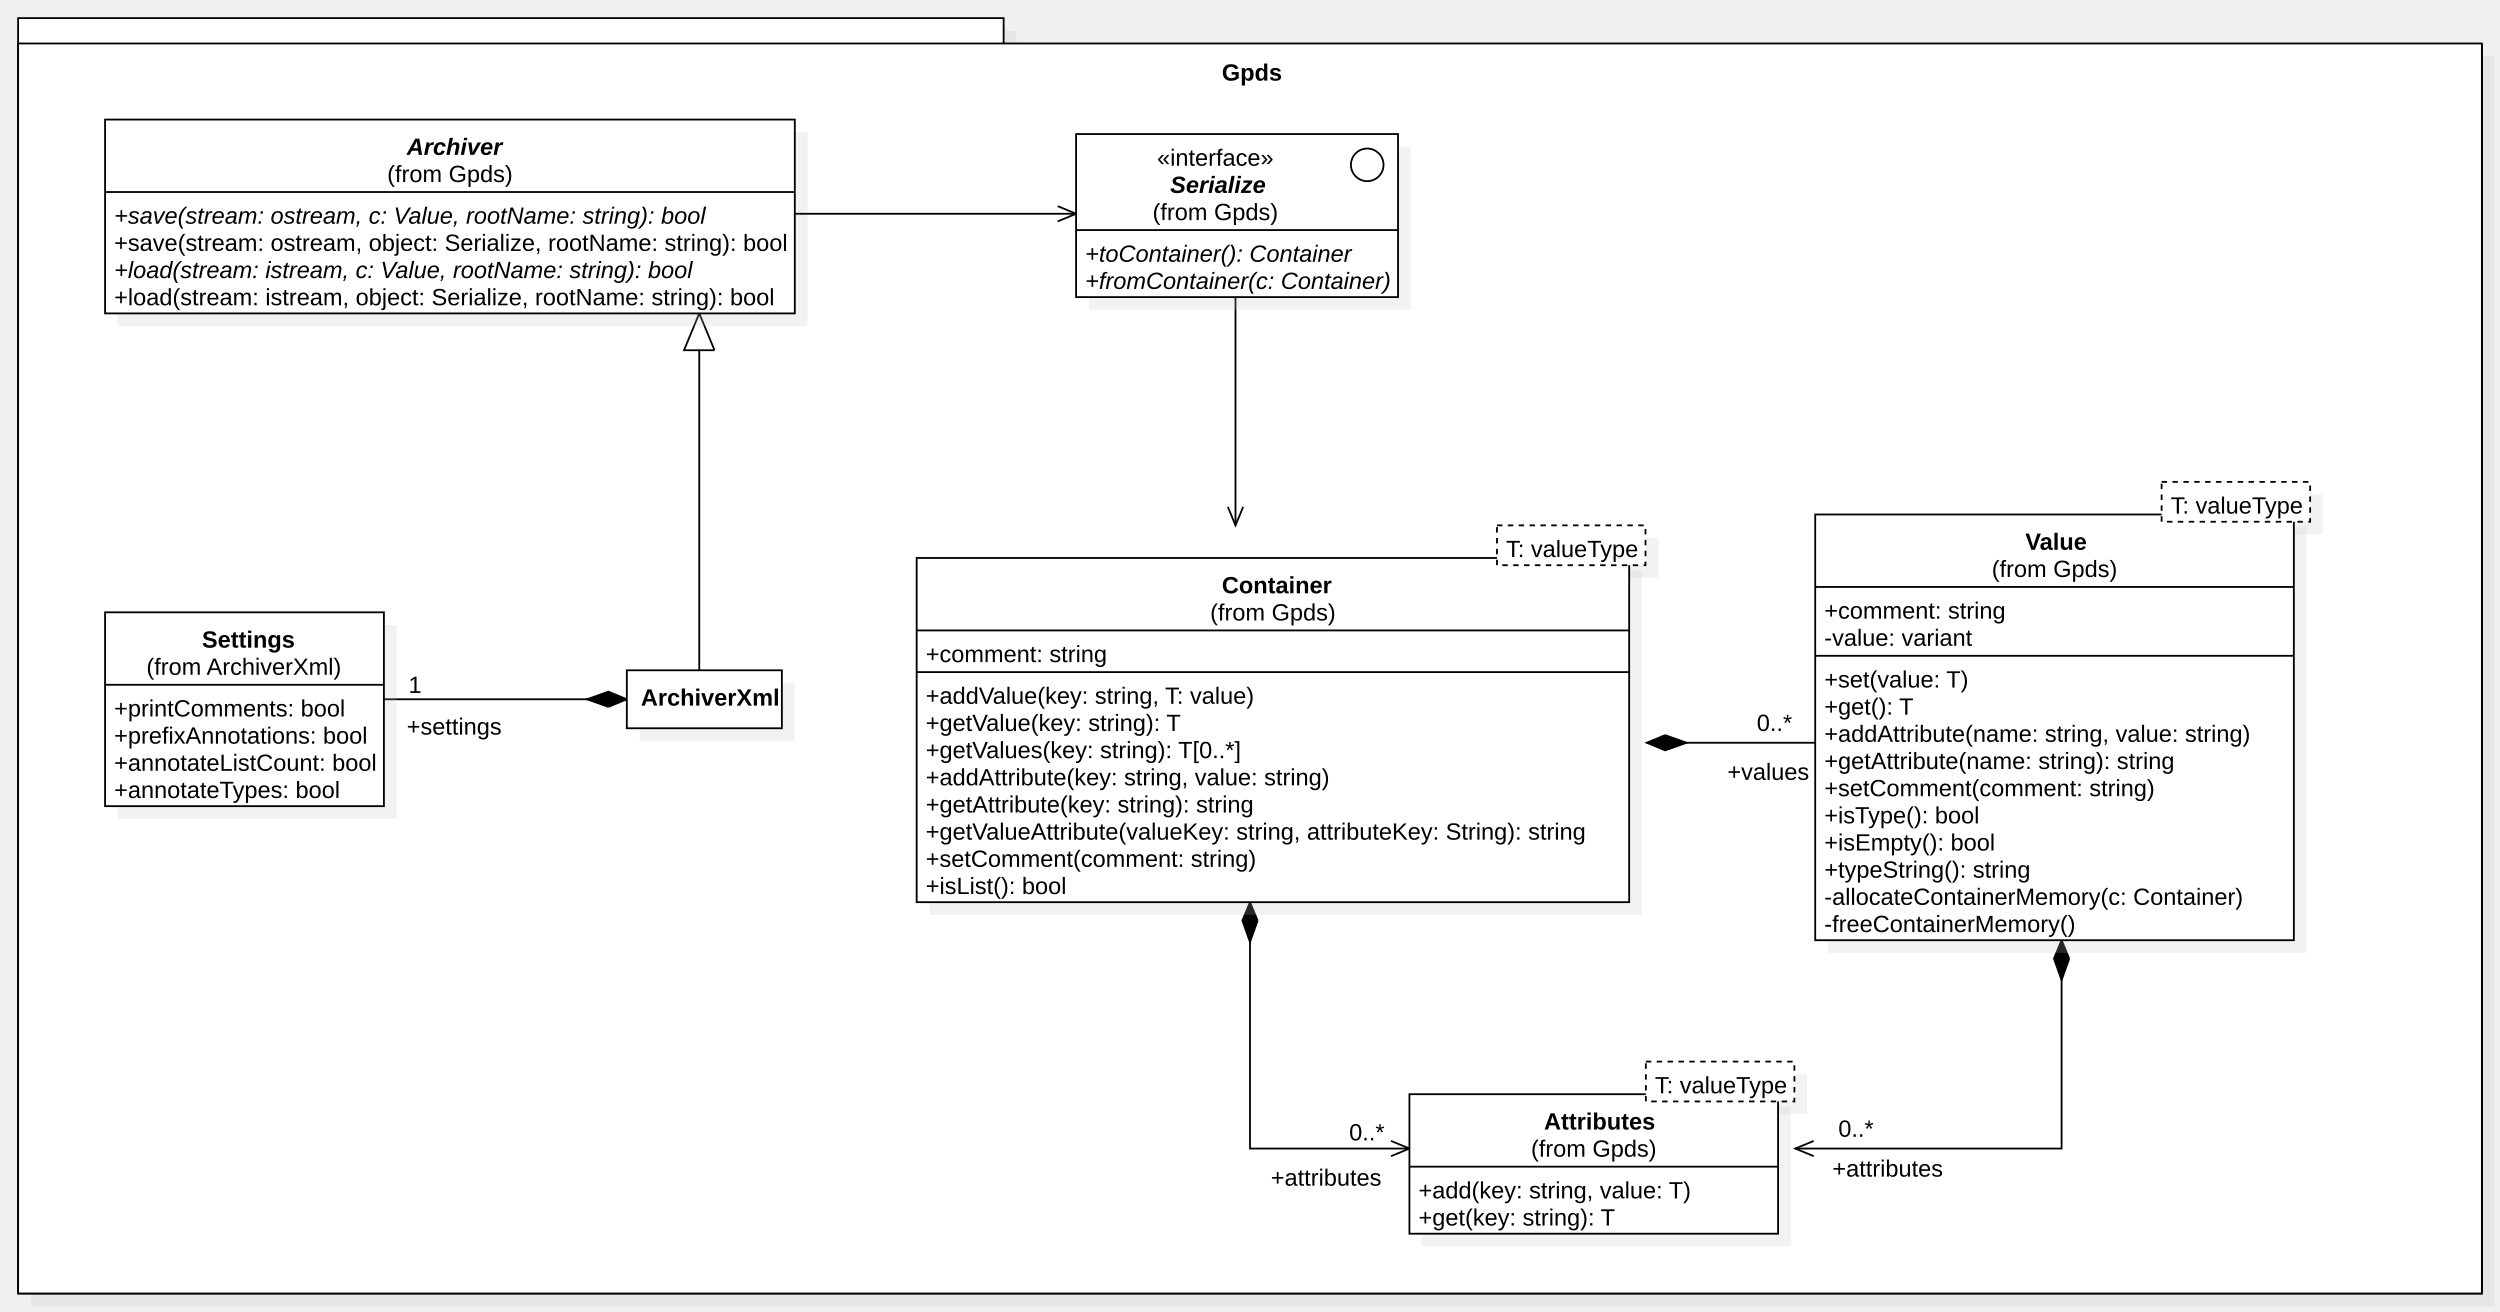
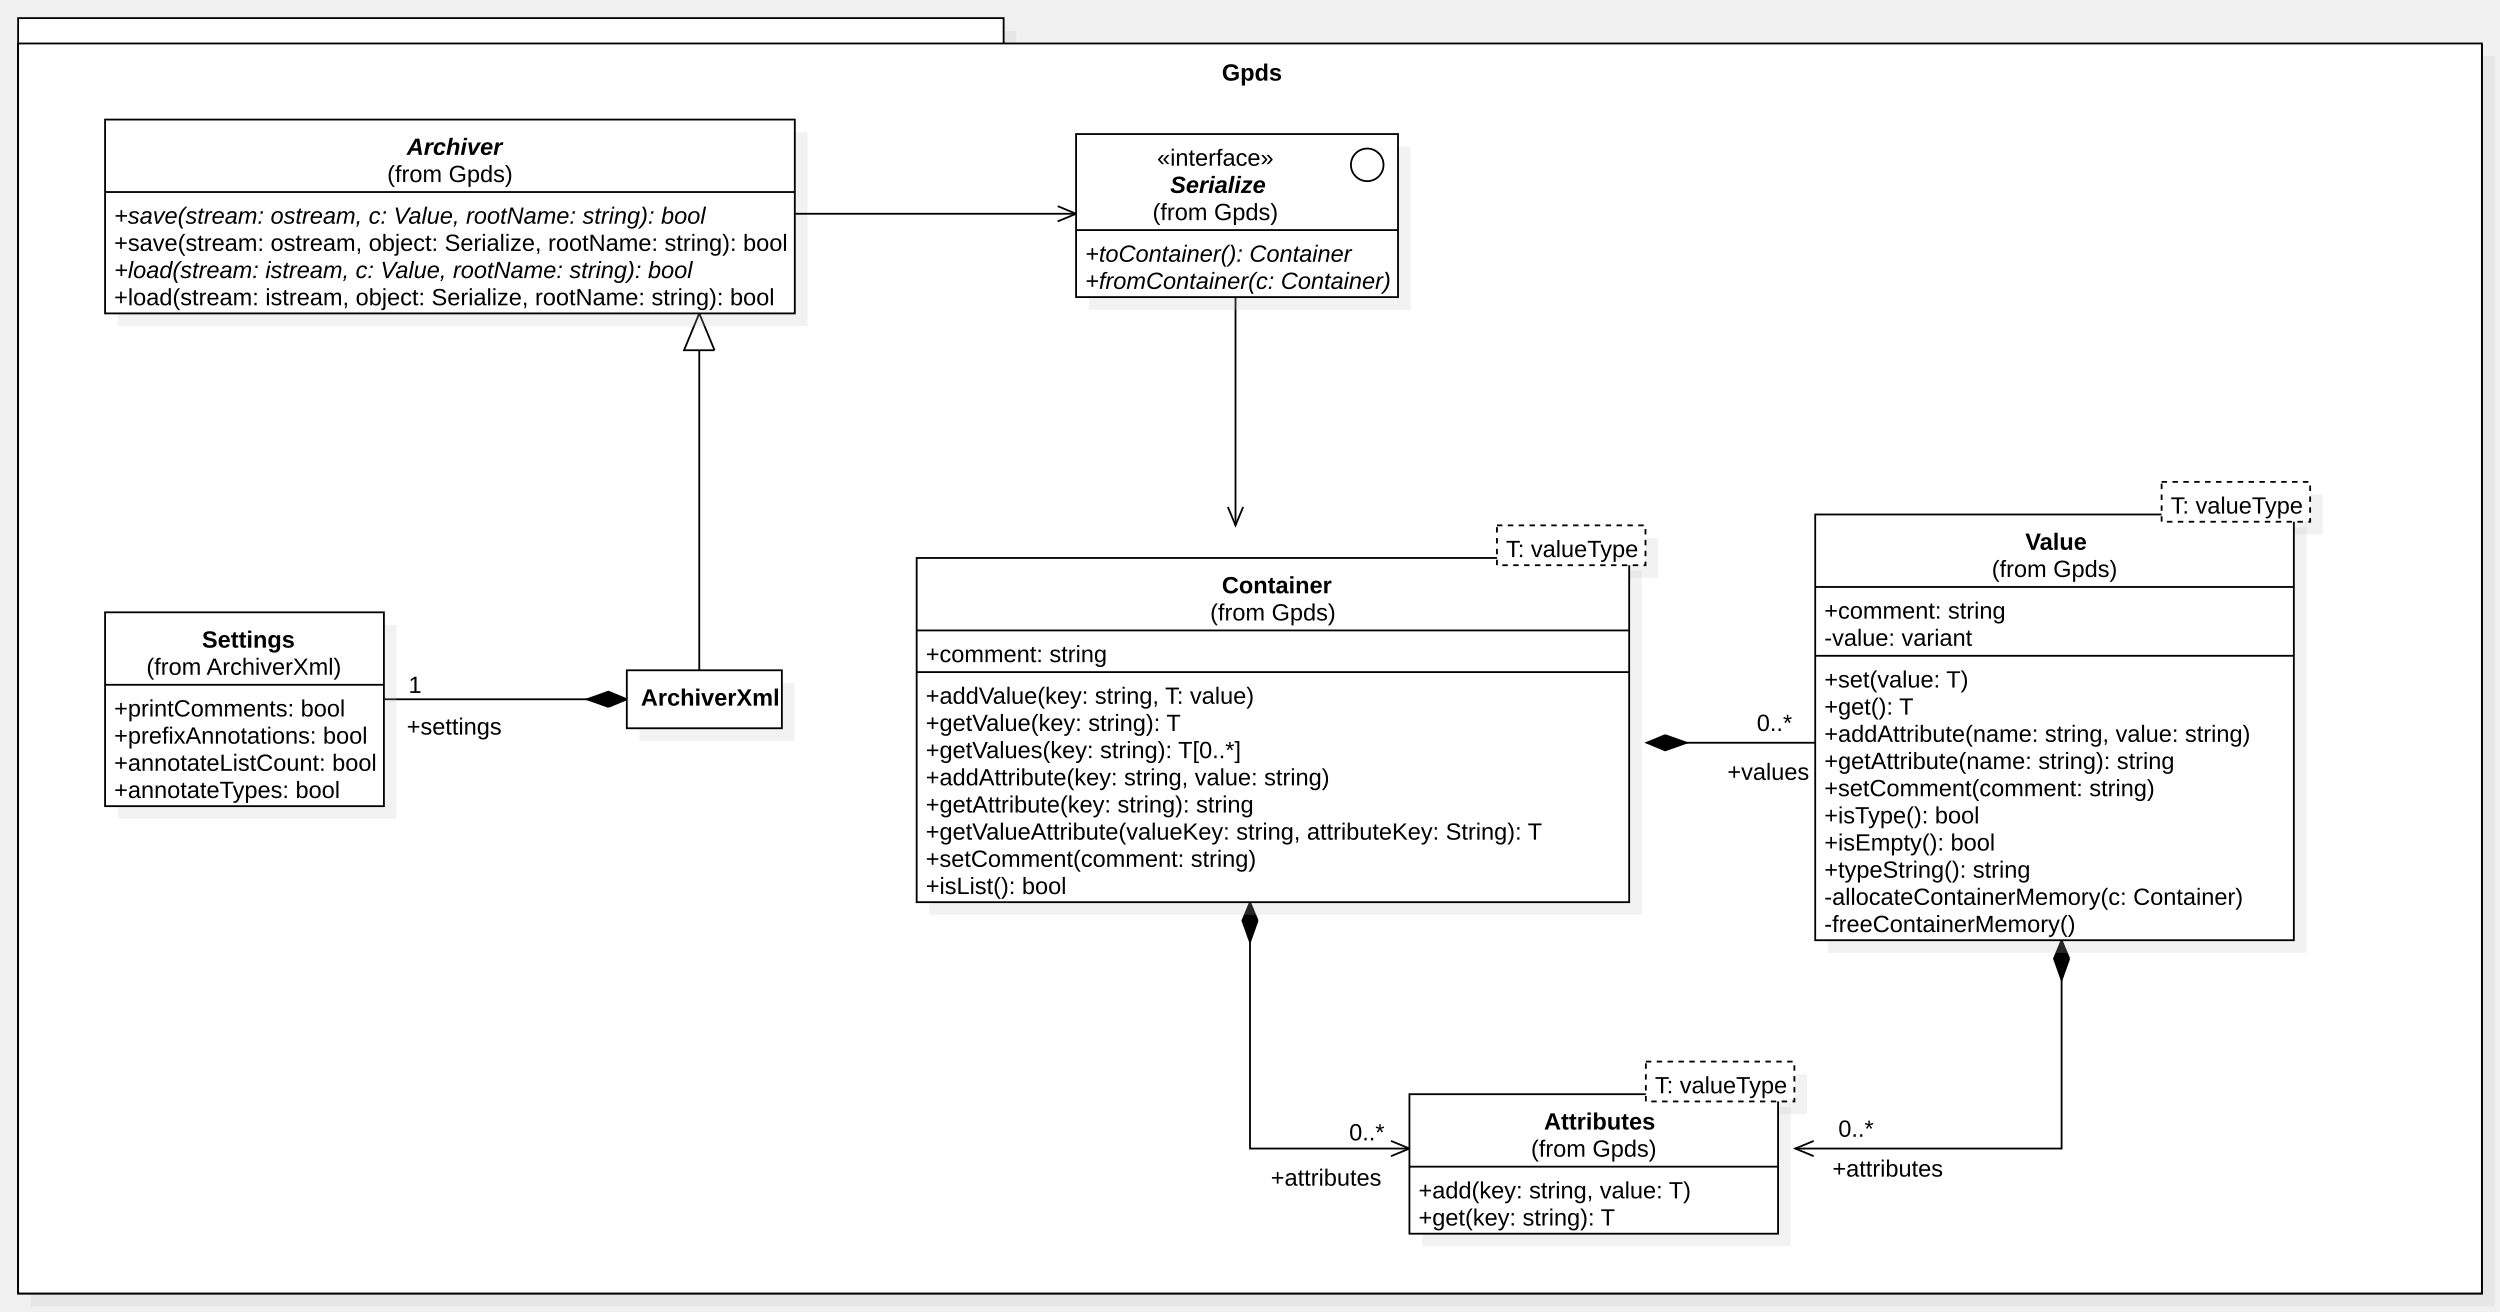
<svg xmlns="http://www.w3.org/2000/svg" version="1.1" width="1380" height="724">
  <defs />
  <g>
    <g transform="translate(-22,-38) scale(1,1)">
      <rect fill="#C0C0C0" stroke="none" x="39" y="55" width="544" height="15" opacity="0.2" />
    </g>
    <g transform="translate(-22,-38) scale(1,1)">
      <rect fill="#C0C0C0" stroke="none" x="39" y="69" width="1360" height="690" opacity="0.2" />
    </g>
    <g transform="translate(-22,-38) scale(1,1)">
      <rect fill="#ffffff" stroke="none" x="32" y="63" width="1360" height="689" />
    </g>
    <g transform="translate(-22,-38) scale(1,1)">
      <path fill="none" stroke="#000000" d="M 32 63 L 1392 63 L 1392 752 L 32 752 L 32 63 Z Z" stroke-miterlimit="10" />
    </g>
    <g transform="translate(-22,-38) scale(1,1)">
      <rect fill="#ffffff" stroke="none" x="32" y="48" width="544" height="15" />
    </g>
    <g transform="translate(-22,-38) scale(1,1)">
      <path fill="none" stroke="#000000" d="M 32 48 L 576 48 L 576 63 L 32 63 L 32 48 Z Z" stroke-miterlimit="10" />
    </g>
    <g transform="translate(-22,-38) scale(1,1)">
      <rect fill="#ffffff" stroke="none" x="32" y="62" width="1360" height="690" />
    </g>
    <g transform="translate(-22,-38) scale(1,1)">
      <path fill="none" stroke="#000000" d="M 32 62 L 1392 62 L 1392 752 L 32 752 L 32 62 Z Z" stroke-miterlimit="10" />
    </g>
    <g transform="translate(-22,-38) scale(1,1)">
      <g>
        <path fill="none" stroke="none" />
        <text fill="#000000" stroke="none" font-family="Arial" font-size="13px" font-style="normal" font-weight="bold" text-decoration="none" x="696.464" y="82.5">Gpds</text>
      </g>
    </g>
    <g transform="translate(-22,-38) scale(1,1)">
      <path fill="none" stroke="#000000" d="M 234 424 L 368 424" stroke-miterlimit="10" />
    </g>
    <g transform="translate(-22,-38) scale(1,1)">
      <path fill="#000000" stroke="none" d="M 357.837 428.21 L 368 424 L 357.837 419.79 L 346 424" />
    </g>
    <g transform="translate(-22,-38) scale(1,1)">
      <path fill="none" stroke="#000000" d="M 357.837 428.21 L 368 424 L 357.837 419.79 L 346 424 L 357.837 428.21" stroke-miterlimit="10" />
    </g>
    <g transform="translate(-22,-38) scale(1,1)">
      <g>
        <path fill="none" stroke="none" />
        <text fill="#000000" stroke="none" font-family="Arial" font-size="13px" font-style="normal" font-weight="normal" text-decoration="none" x="246.5" y="443.5">+settings</text>
      </g>
    </g>
    <g transform="translate(-22,-38) scale(1,1)">
      <g>
        <path fill="none" stroke="none" />
        <text fill="#000000" stroke="none" font-family="Arial" font-size="13px" font-style="normal" font-weight="normal" text-decoration="none" x="247.5" y="420.5">1</text>
      </g>
    </g>
    <g transform="translate(-22,-38) scale(1,1)">
      <path fill="none" stroke="#000000" d="M 1024 448 L 931 448" stroke-miterlimit="10" />
    </g>
    <g transform="translate(-22,-38) scale(1,1)">
      <path fill="#000000" stroke="none" d="M 941.163 443.79 L 931 448 L 941.163 452.21 L 953 448" />
    </g>
    <g transform="translate(-22,-38) scale(1,1)">
      <path fill="none" stroke="#000000" d="M 941.163 443.79 L 931 448 L 941.163 452.21 L 953 448 L 941.163 443.79" stroke-miterlimit="10" />
    </g>
    <g transform="translate(-22,-38) scale(1,1)">
      <g>
        <path fill="none" stroke="none" />
        <text fill="#000000" stroke="none" font-family="Arial" font-size="13px" font-style="normal" font-weight="normal" text-decoration="none" x="975.5" y="468.5">+values</text>
      </g>
    </g>
    <g transform="translate(-22,-38) scale(1,1)">
      <g>
        <path fill="none" stroke="none" />
        <text fill="#000000" stroke="none" font-family="Arial" font-size="13px" font-style="normal" font-weight="normal" text-decoration="none" x="991.744" y="441.5">0..*</text>
      </g>
    </g>
    <g transform="translate(-22,-38) scale(1,1)">
      <path fill="none" stroke="#000000" d="M 1013 672 L 1160 672 L 1160 557" stroke-miterlimit="10" />
    </g>
    <g transform="translate(-22,-38) scale(1,1)">
      <path fill="#000000" stroke="none" d="M 1164.21 567.163 L 1160 557 L 1155.79 567.163 L 1160 579" />
    </g>
    <g transform="translate(-22,-38) scale(1,1)">
      <path fill="none" stroke="#000000" d="M 1164.21 567.163 L 1160 557 L 1155.79 567.163 L 1160 579 L 1164.21 567.163" stroke-miterlimit="10" />
    </g>
    <g transform="translate(-22,-38) scale(1,1)">
      <path fill="none" stroke="#000000" d="M 1023.163 667.79 L 1013 672 L 1023.163 676.21" stroke-miterlimit="10" />
    </g>
    <g transform="translate(-22,-38) scale(1,1)">
      <g>
        <path fill="none" stroke="none" />
        <text fill="#000000" stroke="none" font-family="Arial" font-size="13px" font-style="normal" font-weight="normal" text-decoration="none" x="1033.474" y="687.5">+attributes</text>
      </g>
    </g>
    <g transform="translate(-22,-38) scale(1,1)">
      <g>
        <path fill="none" stroke="none" />
        <text fill="#000000" stroke="none" font-family="Arial" font-size="13px" font-style="normal" font-weight="normal" text-decoration="none" x="1036.744" y="665.5">0..*</text>
      </g>
    </g>
    <g transform="translate(-22,-38) scale(1,1)">
      <path fill="none" stroke="#000000" d="M 800 672 L 712 672 L 712 536" stroke-miterlimit="10" />
    </g>
    <g transform="translate(-22,-38) scale(1,1)">
      <path fill="#000000" stroke="none" d="M 716.21 546.163 L 712 536 L 707.79 546.163 L 712 558" />
    </g>
    <g transform="translate(-22,-38) scale(1,1)">
      <path fill="none" stroke="#000000" d="M 716.21 546.163 L 712 536 L 707.79 546.163 L 712 558 L 716.21 546.163" stroke-miterlimit="10" />
    </g>
    <g transform="translate(-22,-38) scale(1,1)">
      <path fill="none" stroke="#000000" d="M 789.837 676.21 L 800 672 L 789.837 667.79" stroke-miterlimit="10" />
    </g>
    <g transform="translate(-22,-38) scale(1,1)">
      <g>
        <path fill="none" stroke="none" />
        <text fill="#000000" stroke="none" font-family="Arial" font-size="13px" font-style="normal" font-weight="normal" text-decoration="none" x="723.474" y="692.5">+attributes</text>
      </g>
    </g>
    <g transform="translate(-22,-38) scale(1,1)">
      <g>
        <path fill="none" stroke="none" />
        <text fill="#000000" stroke="none" font-family="Arial" font-size="13px" font-style="normal" font-weight="normal" text-decoration="none" x="766.744" y="667.5">0..*</text>
      </g>
    </g>
    <g transform="translate(-22,-38) scale(1,1)">
      <rect fill="#C0C0C0" stroke="none" x="535" y="353" width="393.305" height="190" opacity="0.2" />
    </g>
    <g transform="translate(-22,-38) scale(1,1)">
      <rect fill="#C0C0C0" stroke="none" x="855.319" y="335" width="81.985" height="22" opacity="0.2" />
    </g>
    <g transform="translate(-22,-38) scale(1,1)">
      <rect fill="#ffffff" stroke="none" x="528" y="346" width="393.305" height="190" />
    </g>
    <g transform="translate(-22,-38) scale(1,1)">
      <path fill="none" stroke="#000000" d="M 528 346 L 921.305 346 L 921.305 536 L 528 536 L 528 346 Z Z" stroke-miterlimit="10" />
    </g>
    <g transform="translate(-22,-38) scale(1,1)">
      <path fill="none" stroke="#000000" d="M 528 386 L 921.305 386" stroke-miterlimit="10" />
    </g>
    <g transform="translate(-22,-38) scale(1,1)">
      <path fill="none" stroke="#000000" d="M 528 409 L 921.305 409" stroke-miterlimit="10" />
    </g>
    <g transform="translate(-22,-38) scale(1,1)">
      <g>
        <path fill="none" stroke="none" />
        <text fill="#000000" stroke="none" font-family="Arial" font-size="13px" font-style="normal" font-weight="bold" text-decoration="none" x="696.469" y="365.5">Container</text>
      </g>
    </g>
    <g transform="translate(-22,-38) scale(1,1)">
      <g>
        <path fill="none" stroke="none" />
        <text fill="#000000" stroke="none" font-family="Arial" font-size="13px" font-style="normal" font-weight="normal" text-decoration="none" x="689.981" y="380.5">(from Gpds)</text>
      </g>
    </g>
    <g transform="translate(-22,-38) scale(1,1)">
      <g>
        <path fill="none" stroke="none" />
        <text fill="#000000" stroke="none" font-family="Arial" font-size="13px" font-style="normal" font-weight="normal" text-decoration="none" x="533" y="403.5">+comment: string</text>
      </g>
    </g>
    <g transform="translate(-22,-38) scale(1,1)">
      <g>
        <path fill="none" stroke="none" />
        <text fill="#000000" stroke="none" font-family="Arial" font-size="13px" font-style="normal" font-weight="normal" text-decoration="none" x="533" y="426.5">+addValue(key: string, T: value)</text>
      </g>
    </g>
    <g transform="translate(-22,-38) scale(1,1)">
      <g>
        <path fill="none" stroke="none" />
        <text fill="#000000" stroke="none" font-family="Arial" font-size="13px" font-style="normal" font-weight="normal" text-decoration="none" x="533" y="441.5">+getValue(key: string): T</text>
      </g>
    </g>
    <g transform="translate(-22,-38) scale(1,1)">
      <g>
        <path fill="none" stroke="none" />
        <text fill="#000000" stroke="none" font-family="Arial" font-size="13px" font-style="normal" font-weight="normal" text-decoration="none" x="533" y="456.5">+getValues(key: string): T[0..*]</text>
      </g>
    </g>
    <g transform="translate(-22,-38) scale(1,1)">
      <g>
        <path fill="none" stroke="none" />
        <text fill="#000000" stroke="none" font-family="Arial" font-size="13px" font-style="normal" font-weight="normal" text-decoration="none" x="533" y="471.5">+addAttribute(key: string, value: string)</text>
      </g>
    </g>
    <g transform="translate(-22,-38) scale(1,1)">
      <g>
        <path fill="none" stroke="none" />
        <text fill="#000000" stroke="none" font-family="Arial" font-size="13px" font-style="normal" font-weight="normal" text-decoration="none" x="533" y="486.5">+getAttribute(key: string): string</text>
      </g>
    </g>
    <g transform="translate(-22,-38) scale(1,1)">
      <g>
        <path fill="none" stroke="none" />
-         <text fill="#000000" stroke="none" font-family="Arial" font-size="13px" font-style="normal" font-weight="normal" text-decoration="none" x="533" y="501.5">+getValueAttribute(valueKey: string, attributeKey: String): string</text>
+         <text fill="#000000" stroke="none" font-family="Arial" font-size="13px" font-style="normal" font-weight="normal" text-decoration="none" x="533" y="501.5">+getValueAttribute(valueKey: string, attributeKey: String): T</text>
      </g>
    </g>
    <g transform="translate(-22,-38) scale(1,1)">
      <g>
        <path fill="none" stroke="none" />
        <text fill="#000000" stroke="none" font-family="Arial" font-size="13px" font-style="normal" font-weight="normal" text-decoration="none" x="533" y="516.5">+setComment(comment: string)</text>
      </g>
    </g>
    <g transform="translate(-22,-38) scale(1,1)">
      <g>
        <path fill="none" stroke="none" />
        <text fill="#000000" stroke="none" font-family="Arial" font-size="13px" font-style="normal" font-weight="normal" text-decoration="none" x="533" y="531.5">+isList(): bool</text>
      </g>
    </g>
    <g transform="translate(-22,-38) scale(1,1)">
      <rect fill="#ffffff" stroke="none" x="848.319" y="328" width="81.985" height="22" />
    </g>
    <g transform="translate(-22,-38) scale(1,1)">
      <path fill="none" stroke="#000000" d="M 848.319 328 L 930.305 328 L 930.305 350 L 848.319 350 L 848.319 328 Z Z" stroke-miterlimit="10" stroke-dasharray="3" />
    </g>
    <g transform="translate(-22,-38) scale(1,1)">
      <g>
        <path fill="none" stroke="none" />
        <text fill="#000000" stroke="none" font-family="Arial" font-size="13px" font-style="normal" font-weight="normal" text-decoration="none" x="853.319" y="345.5">T: valueType</text>
      </g>
    </g>
    <g transform="translate(-22,-38) scale(1,1)">
      <rect fill="#C0C0C0" stroke="none" x="1031" y="329" width="264.2" height="235" opacity="0.2" />
    </g>
    <g transform="translate(-22,-38) scale(1,1)">
      <rect fill="#C0C0C0" stroke="none" x="1222.214" y="311" width="81.985" height="22" opacity="0.2" />
    </g>
    <g transform="translate(-22,-38) scale(1,1)">
      <rect fill="#ffffff" stroke="none" x="1024" y="322" width="264.2" height="235" />
    </g>
    <g transform="translate(-22,-38) scale(1,1)">
      <path fill="none" stroke="#000000" d="M 1024 322 L 1288.2 322 L 1288.2 557 L 1024 557 L 1024 322 Z Z" stroke-miterlimit="10" />
    </g>
    <g transform="translate(-22,-38) scale(1,1)">
      <path fill="none" stroke="#000000" d="M 1024 362 L 1288.2 362" stroke-miterlimit="10" />
    </g>
    <g transform="translate(-22,-38) scale(1,1)">
      <path fill="none" stroke="#000000" d="M 1024 400 L 1288.2 400" stroke-miterlimit="10" />
    </g>
    <g transform="translate(-22,-38) scale(1,1)">
      <g>
        <path fill="none" stroke="none" />
        <text fill="#000000" stroke="none" font-family="Arial" font-size="13px" font-style="normal" font-weight="bold" text-decoration="none" x="1139.958" y="341.5">Value</text>
      </g>
    </g>
    <g transform="translate(-22,-38) scale(1,1)">
      <g>
        <path fill="none" stroke="none" />
        <text fill="#000000" stroke="none" font-family="Arial" font-size="13px" font-style="normal" font-weight="normal" text-decoration="none" x="1121.429" y="356.5">(from Gpds)</text>
      </g>
    </g>
    <g transform="translate(-22,-38) scale(1,1)">
      <g>
        <path fill="none" stroke="none" />
        <text fill="#000000" stroke="none" font-family="Arial" font-size="13px" font-style="normal" font-weight="normal" text-decoration="none" x="1029" y="379.5">+comment: string</text>
      </g>
    </g>
    <g transform="translate(-22,-38) scale(1,1)">
      <g>
        <path fill="none" stroke="none" />
        <text fill="#000000" stroke="none" font-family="Arial" font-size="13px" font-style="normal" font-weight="normal" text-decoration="none" x="1029" y="394.5">-value: variant</text>
      </g>
    </g>
    <g transform="translate(-22,-38) scale(1,1)">
      <g>
        <path fill="none" stroke="none" />
        <text fill="#000000" stroke="none" font-family="Arial" font-size="13px" font-style="normal" font-weight="normal" text-decoration="none" x="1029" y="417.5">+set(value: T)</text>
      </g>
    </g>
    <g transform="translate(-22,-38) scale(1,1)">
      <g>
        <path fill="none" stroke="none" />
        <text fill="#000000" stroke="none" font-family="Arial" font-size="13px" font-style="normal" font-weight="normal" text-decoration="none" x="1029" y="432.5">+get(): T</text>
      </g>
    </g>
    <g transform="translate(-22,-38) scale(1,1)">
      <g>
        <path fill="none" stroke="none" />
        <text fill="#000000" stroke="none" font-family="Arial" font-size="13px" font-style="normal" font-weight="normal" text-decoration="none" x="1029" y="447.5">+addAttribute(name: string, value: string)</text>
      </g>
    </g>
    <g transform="translate(-22,-38) scale(1,1)">
      <g>
        <path fill="none" stroke="none" />
        <text fill="#000000" stroke="none" font-family="Arial" font-size="13px" font-style="normal" font-weight="normal" text-decoration="none" x="1029" y="462.5">+getAttribute(name: string): string</text>
      </g>
    </g>
    <g transform="translate(-22,-38) scale(1,1)">
      <g>
        <path fill="none" stroke="none" />
        <text fill="#000000" stroke="none" font-family="Arial" font-size="13px" font-style="normal" font-weight="normal" text-decoration="none" x="1029" y="477.5">+setComment(comment: string)</text>
      </g>
    </g>
    <g transform="translate(-22,-38) scale(1,1)">
      <g>
        <path fill="none" stroke="none" />
        <text fill="#000000" stroke="none" font-family="Arial" font-size="13px" font-style="normal" font-weight="normal" text-decoration="none" x="1029" y="492.5">+isType(): bool</text>
      </g>
    </g>
    <g transform="translate(-22,-38) scale(1,1)">
      <g>
        <path fill="none" stroke="none" />
        <text fill="#000000" stroke="none" font-family="Arial" font-size="13px" font-style="normal" font-weight="normal" text-decoration="none" x="1029" y="507.5">+isEmpty(): bool</text>
      </g>
    </g>
    <g transform="translate(-22,-38) scale(1,1)">
      <g>
        <path fill="none" stroke="none" />
        <text fill="#000000" stroke="none" font-family="Arial" font-size="13px" font-style="normal" font-weight="normal" text-decoration="none" x="1029" y="522.5">+typeString(): string</text>
      </g>
    </g>
    <g transform="translate(-22,-38) scale(1,1)">
      <g>
        <path fill="none" stroke="none" />
        <text fill="#000000" stroke="none" font-family="Arial" font-size="13px" font-style="normal" font-weight="normal" text-decoration="none" x="1029" y="537.5">-allocateContainerMemory(c: Container)</text>
      </g>
    </g>
    <g transform="translate(-22,-38) scale(1,1)">
      <g>
        <path fill="none" stroke="none" />
        <text fill="#000000" stroke="none" font-family="Arial" font-size="13px" font-style="normal" font-weight="normal" text-decoration="none" x="1029" y="552.5">-freeContainerMemory()</text>
      </g>
    </g>
    <g transform="translate(-22,-38) scale(1,1)">
      <rect fill="#ffffff" stroke="none" x="1215.214" y="304" width="81.985" height="22" />
    </g>
    <g transform="translate(-22,-38) scale(1,1)">
      <path fill="none" stroke="#000000" d="M 1215.214 304 L 1297.2 304 L 1297.2 326 L 1215.214 326 L 1215.214 304 Z Z" stroke-miterlimit="10" stroke-dasharray="3" />
    </g>
    <g transform="translate(-22,-38) scale(1,1)">
      <g>
        <path fill="none" stroke="none" />
        <text fill="#000000" stroke="none" font-family="Arial" font-size="13px" font-style="normal" font-weight="normal" text-decoration="none" x="1220.214" y="321.5">T: valueType</text>
      </g>
    </g>
    <g transform="translate(-22,-38) scale(1,1)">
      <rect fill="#C0C0C0" stroke="none" x="87" y="383" width="153.917" height="107" opacity="0.2" />
    </g>
    <g transform="translate(-22,-38) scale(1,1)">
      <rect fill="#ffffff" stroke="none" x="80" y="376" width="153.917" height="107" />
    </g>
    <g transform="translate(-22,-38) scale(1,1)">
      <path fill="none" stroke="#000000" d="M 80 376 L 233.917 376 L 233.917 483 L 80 483 L 80 376 Z Z" stroke-miterlimit="10" />
    </g>
    <g transform="translate(-22,-38) scale(1,1)">
      <path fill="none" stroke="#000000" d="M 80 416 L 233.917 416" stroke-miterlimit="10" />
    </g>
    <g transform="translate(-22,-38) scale(1,1)">
      <g>
        <path fill="none" stroke="none" />
        <text fill="#000000" stroke="none" font-family="Arial" font-size="13px" font-style="normal" font-weight="bold" text-decoration="none" x="133.472" y="395.5">Settings</text>
      </g>
    </g>
    <g transform="translate(-22,-38) scale(1,1)">
      <g>
        <path fill="none" stroke="none" />
        <text fill="#000000" stroke="none" font-family="Arial" font-size="13px" font-style="normal" font-weight="normal" text-decoration="none" x="102.791" y="410.5">(from ArchiverXml)</text>
      </g>
    </g>
    <g transform="translate(-22,-38) scale(1,1)">
      <g>
        <path fill="none" stroke="none" />
        <text fill="#000000" stroke="none" font-family="Arial" font-size="13px" font-style="normal" font-weight="normal" text-decoration="none" x="85" y="433.5">+printComments: bool</text>
      </g>
    </g>
    <g transform="translate(-22,-38) scale(1,1)">
      <g>
        <path fill="none" stroke="none" />
        <text fill="#000000" stroke="none" font-family="Arial" font-size="13px" font-style="normal" font-weight="normal" text-decoration="none" x="85" y="448.5">+prefixAnnotations: bool</text>
      </g>
    </g>
    <g transform="translate(-22,-38) scale(1,1)">
      <g>
        <path fill="none" stroke="none" />
        <text fill="#000000" stroke="none" font-family="Arial" font-size="13px" font-style="normal" font-weight="normal" text-decoration="none" x="85" y="463.5">+annotateListCount: bool</text>
      </g>
    </g>
    <g transform="translate(-22,-38) scale(1,1)">
      <g>
        <path fill="none" stroke="none" />
        <text fill="#000000" stroke="none" font-family="Arial" font-size="13px" font-style="normal" font-weight="normal" text-decoration="none" x="85" y="478.5">+annotateTypes: bool</text>
      </g>
    </g>
    <g transform="translate(-22,-38) scale(1,1)">
      <rect fill="#C0C0C0" stroke="none" x="807" y="649" width="203.497" height="77" opacity="0.2" />
    </g>
    <g transform="translate(-22,-38) scale(1,1)">
      <rect fill="#C0C0C0" stroke="none" x="937.512" y="631" width="81.985" height="22" opacity="0.2" />
    </g>
    <g transform="translate(-22,-38) scale(1,1)">
      <rect fill="#ffffff" stroke="none" x="800" y="642" width="203.497" height="77" />
    </g>
    <g transform="translate(-22,-38) scale(1,1)">
      <path fill="none" stroke="#000000" d="M 800 642 L 1003.497 642 L 1003.497 719 L 800 719 L 800 642 Z Z" stroke-miterlimit="10" />
    </g>
    <g transform="translate(-22,-38) scale(1,1)">
      <path fill="none" stroke="#000000" d="M 800 682 L 1003.497 682" stroke-miterlimit="10" />
    </g>
    <g transform="translate(-22,-38) scale(1,1)">
      <g>
        <path fill="none" stroke="none" />
        <text fill="#000000" stroke="none" font-family="Arial" font-size="13px" font-style="normal" font-weight="bold" text-decoration="none" x="874.292" y="661.5">Attributes</text>
      </g>
    </g>
    <g transform="translate(-22,-38) scale(1,1)">
      <g>
        <path fill="none" stroke="none" />
        <text fill="#000000" stroke="none" font-family="Arial" font-size="13px" font-style="normal" font-weight="normal" text-decoration="none" x="867.078" y="676.5">(from Gpds)</text>
      </g>
    </g>
    <g transform="translate(-22,-38) scale(1,1)">
      <g>
        <path fill="none" stroke="none" />
        <text fill="#000000" stroke="none" font-family="Arial" font-size="13px" font-style="normal" font-weight="normal" text-decoration="none" x="805" y="699.5">+add(key: string, value: T)</text>
      </g>
    </g>
    <g transform="translate(-22,-38) scale(1,1)">
      <g>
        <path fill="none" stroke="none" />
        <text fill="#000000" stroke="none" font-family="Arial" font-size="13px" font-style="normal" font-weight="normal" text-decoration="none" x="805" y="714.5">+get(key: string): T</text>
      </g>
    </g>
    <g transform="translate(-22,-38) scale(1,1)">
      <rect fill="#ffffff" stroke="none" x="930.512" y="624" width="81.985" height="22" />
    </g>
    <g transform="translate(-22,-38) scale(1,1)">
      <path fill="none" stroke="#000000" d="M 930.512 624 L 1012.497 624 L 1012.497 646 L 930.512 646 L 930.512 624 Z Z" stroke-miterlimit="10" stroke-dasharray="3" />
    </g>
    <g transform="translate(-22,-38) scale(1,1)">
      <g>
        <path fill="none" stroke="none" />
        <text fill="#000000" stroke="none" font-family="Arial" font-size="13px" font-style="normal" font-weight="normal" text-decoration="none" x="935.512" y="641.5">T: valueType</text>
      </g>
    </g>
    <g transform="translate(-22,-38) scale(1,1)">
      <rect fill="#C0C0C0" stroke="none" x="375" y="415" width="85.591" height="32" opacity="0.2" />
    </g>
    <g transform="translate(-22,-38) scale(1,1)">
      <rect fill="#ffffff" stroke="none" x="368" y="408" width="85.591" height="32" />
    </g>
    <g transform="translate(-22,-38) scale(1,1)">
      <path fill="none" stroke="#000000" d="M 368 408 L 453.591 408 L 453.591 440 L 368 440 L 368 408 Z Z" stroke-miterlimit="10" />
    </g>
    <g transform="translate(-22,-38) scale(1,1)">
      <g>
        <path fill="none" stroke="none" />
        <text fill="#000000" stroke="none" font-family="Arial" font-size="13px" font-style="normal" font-weight="bold" text-decoration="none" x="375.763" y="427.5">ArchiverXml</text>
      </g>
    </g>
    <g transform="translate(-22,-38) scale(1,1)">
      <path fill="none" stroke="#000000" d="M 408 408 L 408 211" stroke-miterlimit="10" />
    </g>
    <g transform="translate(-22,-38) scale(1,1)">
      <path fill="#FFFFFF" stroke="none" d="M 416.419 231.325 L 408 211 L 399.581 231.325" />
    </g>
    <g transform="translate(-22,-38) scale(1,1)">
      <path fill="none" stroke="#000000" d="M 416.419 231.325 L 408 211 L 399.581 231.325 L 416.419 231.325" stroke-miterlimit="10" />
    </g>
    <g transform="translate(-22,-38) scale(1,1)">
      <rect fill="#C0C0C0" stroke="none" x="87" y="111" width="380.731" height="107" opacity="0.2" />
    </g>
    <g transform="translate(-22,-38) scale(1,1)">
      <rect fill="#ffffff" stroke="none" x="80" y="104" width="380.731" height="107" />
    </g>
    <g transform="translate(-22,-38) scale(1,1)">
      <path fill="none" stroke="#000000" d="M 80 104 L 460.731 104 L 460.731 211 L 80 211 L 80 104 Z Z" stroke-miterlimit="10" />
    </g>
    <g transform="translate(-22,-38) scale(1,1)">
      <path fill="none" stroke="#000000" d="M 80 144 L 460.731 144" stroke-miterlimit="10" />
    </g>
    <g transform="translate(-22,-38) scale(1,1)">
      <g>
        <path fill="none" stroke="none" />
        <text fill="#000000" stroke="none" font-family="Arial" font-size="13px" font-style="italic" font-weight="bold" text-decoration="none" x="246.527" y="123.5">Archiver</text>
      </g>
    </g>
    <g transform="translate(-22,-38) scale(1,1)">
      <g>
        <path fill="none" stroke="none" />
        <text fill="#000000" stroke="none" font-family="Arial" font-size="13px" font-style="normal" font-weight="normal" text-decoration="none" x="235.695" y="138.5">(from Gpds)</text>
      </g>
    </g>
    <g transform="translate(-22,-38) scale(1,1)">
      <g>
        <path fill="none" stroke="none" />
        <text fill="#000000" stroke="none" font-family="Arial" font-size="13px" font-style="italic" font-weight="normal" text-decoration="none" x="85" y="161.5">+save(stream: ostream, c: Value, rootName: string): bool</text>
      </g>
    </g>
    <g transform="translate(-22,-38) scale(1,1)">
      <g>
        <path fill="none" stroke="none" />
        <text fill="#000000" stroke="none" font-family="Arial" font-size="13px" font-style="normal" font-weight="normal" text-decoration="none" x="85" y="176.5">+save(stream: ostream, object: Serialize, rootName: string): bool</text>
      </g>
    </g>
    <g transform="translate(-22,-38) scale(1,1)">
      <g>
        <path fill="none" stroke="none" />
        <text fill="#000000" stroke="none" font-family="Arial" font-size="13px" font-style="italic" font-weight="normal" text-decoration="none" x="85" y="191.5">+load(stream: istream, c: Value, rootName: string): bool</text>
      </g>
    </g>
    <g transform="translate(-22,-38) scale(1,1)">
      <g>
        <path fill="none" stroke="none" />
        <text fill="#000000" stroke="none" font-family="Arial" font-size="13px" font-style="normal" font-weight="normal" text-decoration="none" x="85" y="206.5">+load(stream: istream, object: Serialize, rootName: string): bool</text>
      </g>
    </g>
    <g transform="translate(-22,-38) scale(1,1)">
      <path fill="none" stroke="#000000" d="M 704 202 L 704 328" stroke-miterlimit="10" />
    </g>
    <g transform="translate(-22,-38) scale(1,1)">
      <path fill="none" stroke="#000000" d="M 699.79 317.837 L 704 328 L 708.21 317.837" stroke-miterlimit="10" />
    </g>
    <g transform="translate(-22,-38) scale(1,1)">
      <path fill="none" stroke="#000000" d="M 461 156 L 616 156" stroke-miterlimit="10" />
    </g>
    <g transform="translate(-22,-38) scale(1,1)">
      <path fill="none" stroke="#000000" d="M 605.837 160.21 L 616 156 L 605.837 151.79" stroke-miterlimit="10" />
    </g>
    <g transform="translate(-22,-38) scale(1,1)">
      <rect fill="#C0C0C0" stroke="none" x="623" y="119" width="177.708" height="90" opacity="0.2" />
    </g>
    <g transform="translate(-22,-38) scale(1,1)">
      <rect fill="#ffffff" stroke="none" x="616" y="112" width="177.708" height="90" />
    </g>
    <g transform="translate(-22,-38) scale(1,1)">
      <path fill="none" stroke="#000000" d="M 616 112 L 793.708 112 L 793.708 202 L 616 202 L 616 112 Z Z" stroke-miterlimit="10" />
    </g>
    <g transform="translate(-22,-38) scale(1,1)">
      <path fill="#ffffff" stroke="none" d="M 767.708 129 C 767.708 124.029 771.737 120 776.708 120 C 781.679 120 785.708 124.029 785.708 129 C 785.708 133.971 781.679 138 776.708 138 C 771.737 138 767.708 133.971 767.708 129 Z" />
    </g>
    <g transform="translate(-22,-38) scale(1,1)">
      <path fill="none" stroke="#000000" d="M 767.708 129 C 767.708 124.029 771.737 120 776.708 120 C 781.679 120 785.708 124.029 785.708 129 C 785.708 133.971 781.679 138 776.708 138 C 771.737 138 767.708 133.971 767.708 129 Z" stroke-miterlimit="10" />
    </g>
    <g transform="translate(-22,-38) scale(1,1)">
      <path fill="none" stroke="#000000" d="M 616 165 L 793.708 165" stroke-miterlimit="10" />
    </g>
    <g transform="translate(-22,-38) scale(1,1)">
      <g>
        <path fill="none" stroke="none" />
        <text fill="#000000" stroke="none" font-family="Arial" font-size="13px" font-style="normal" font-weight="normal" text-decoration="none" x="660.694" y="129.5">«interface»</text>
      </g>
    </g>
    <g transform="translate(-22,-38) scale(1,1)">
      <g>
        <path fill="none" stroke="none" />
        <text fill="#000000" stroke="none" font-family="Arial" font-size="13px" font-style="italic" font-weight="bold" text-decoration="none" x="667.927" y="144.5">Serialize</text>
      </g>
    </g>
    <g transform="translate(-22,-38) scale(1,1)">
      <g>
        <path fill="none" stroke="none" />
        <text fill="#000000" stroke="none" font-family="Arial" font-size="13px" font-style="normal" font-weight="normal" text-decoration="none" x="658.183" y="159.5">(from Gpds)</text>
      </g>
    </g>
    <g transform="translate(-22,-38) scale(1,1)">
      <g>
        <path fill="none" stroke="none" />
        <text fill="#000000" stroke="none" font-family="Arial" font-size="13px" font-style="italic" font-weight="normal" text-decoration="none" x="621" y="182.5">+toContainer(): Container</text>
      </g>
    </g>
    <g transform="translate(-22,-38) scale(1,1)">
      <g>
        <path fill="none" stroke="none" />
        <text fill="#000000" stroke="none" font-family="Arial" font-size="13px" font-style="italic" font-weight="normal" text-decoration="none" x="621" y="197.5">+fromContainer(c: Container)</text>
      </g>
    </g>
  </g>
</svg>
